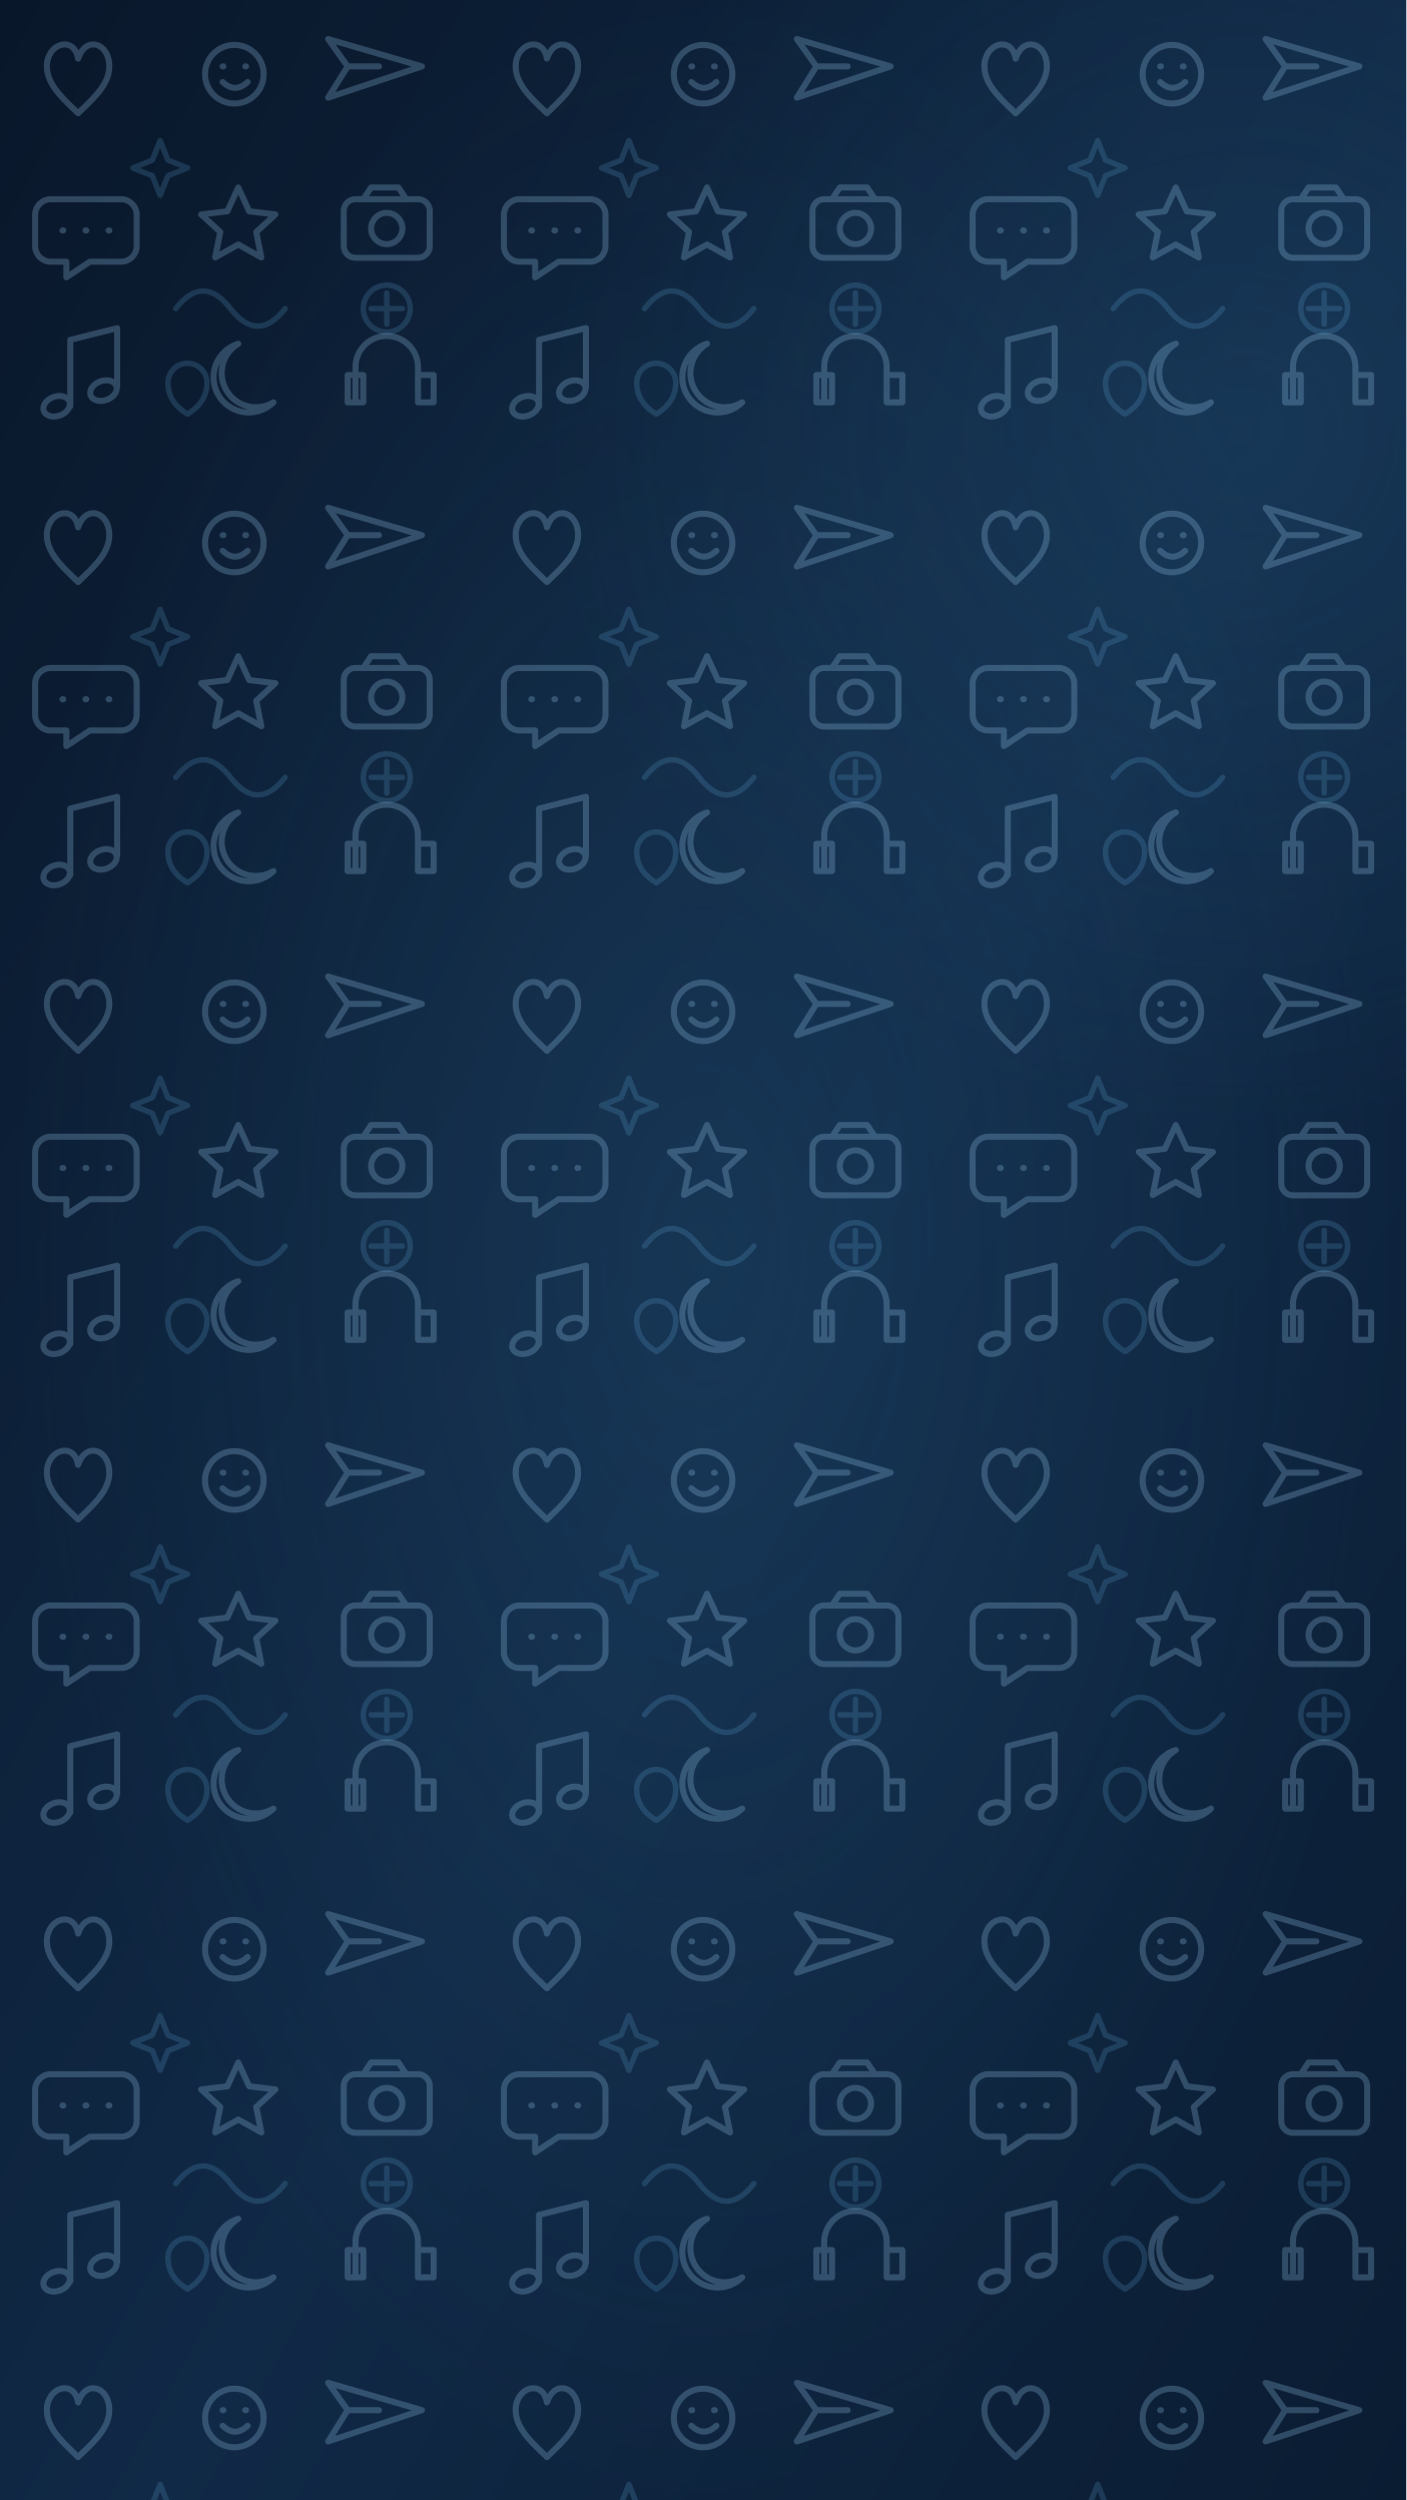
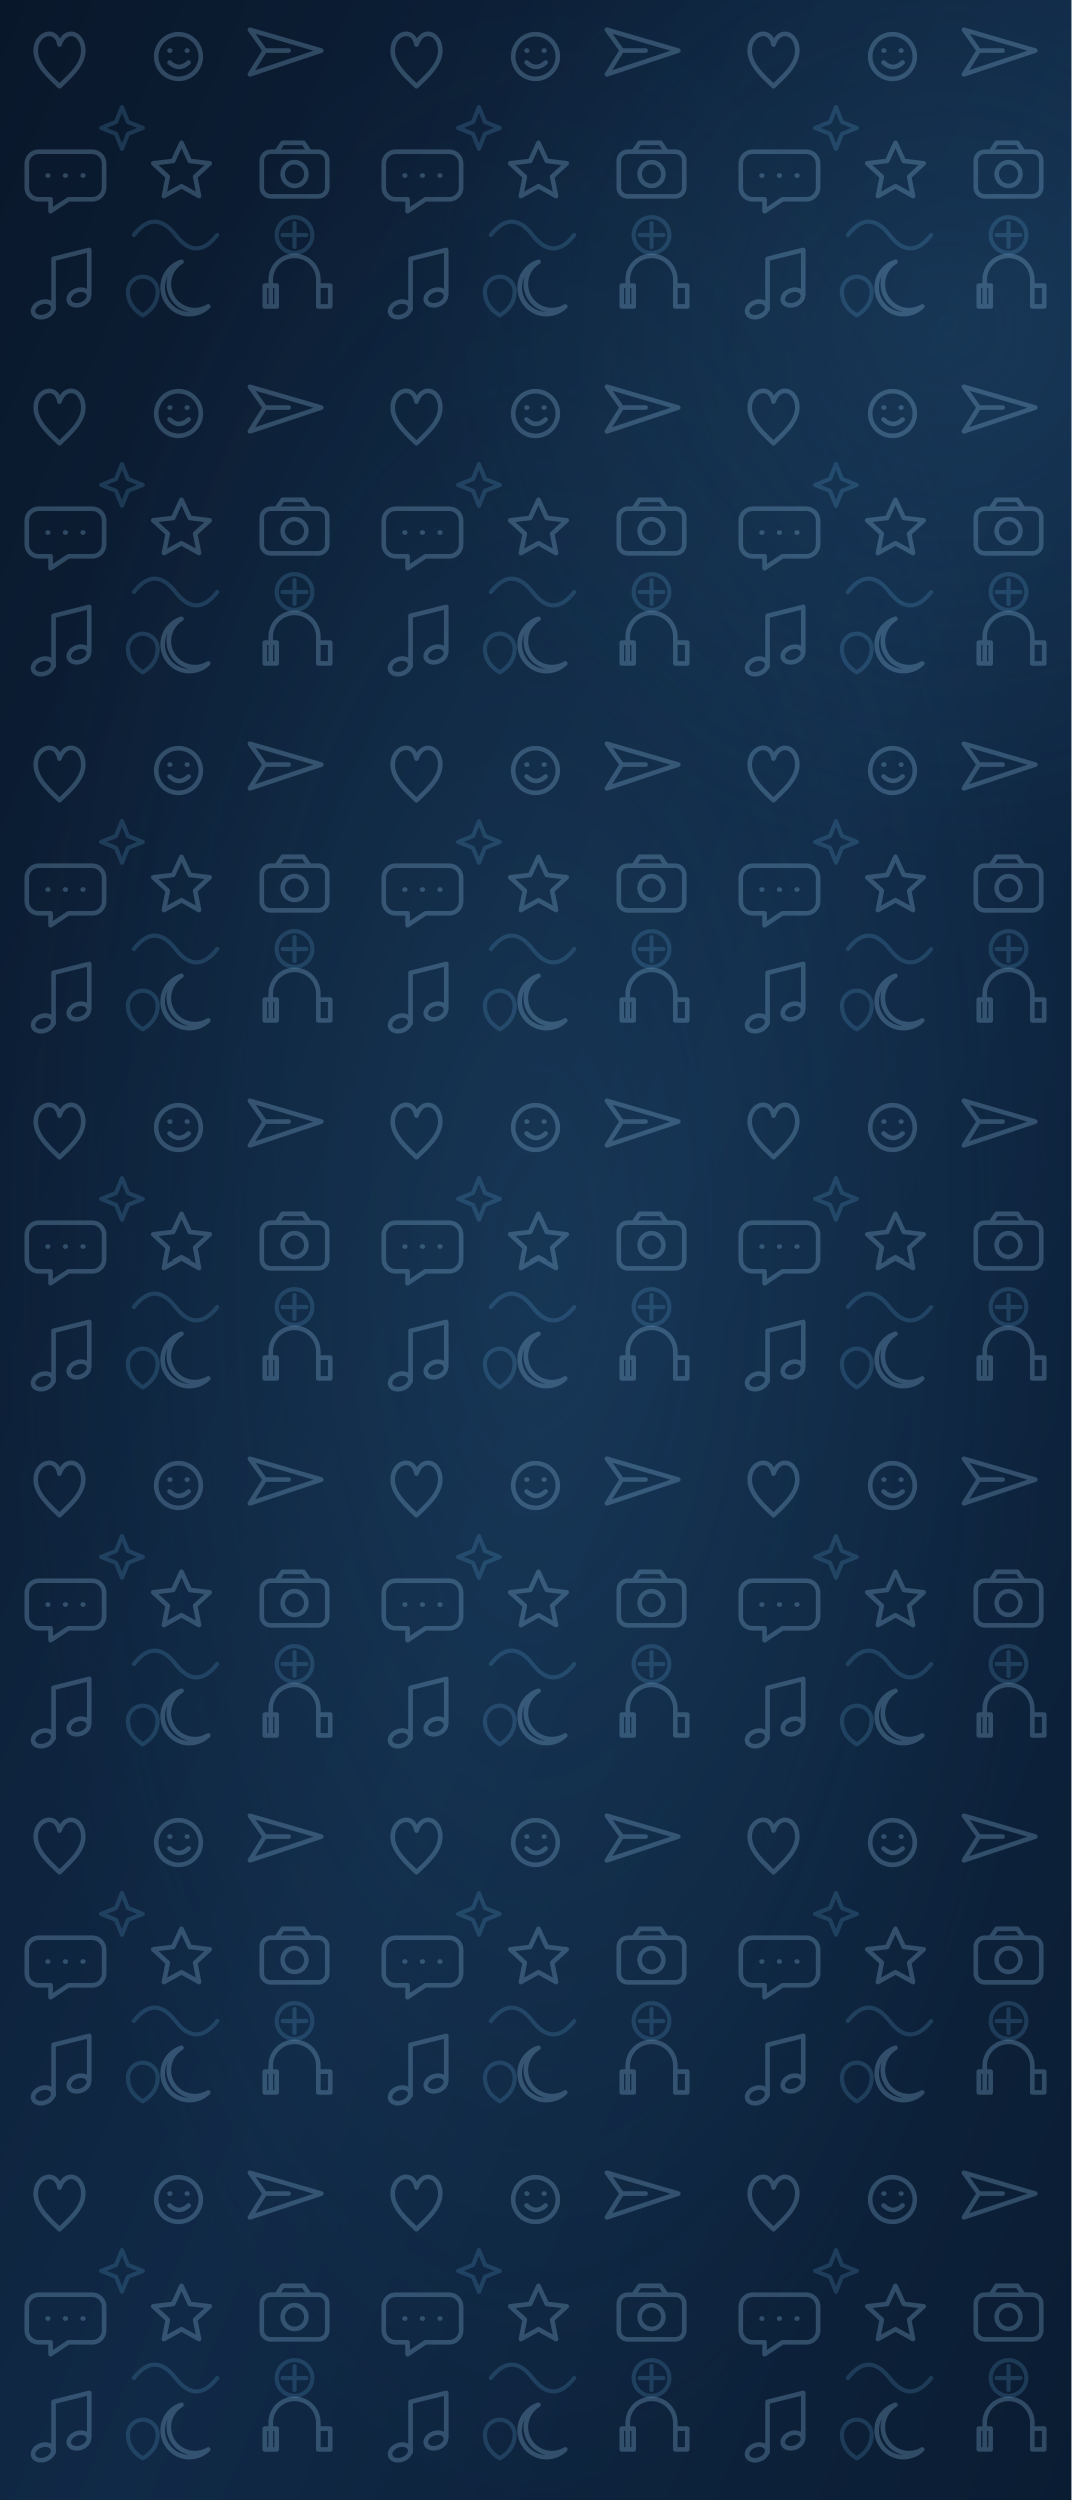
- <svg xmlns="http://www.w3.org/2000/svg" width="360" height="640" viewBox="0 0 360 640">
+ <svg xmlns="http://www.w3.org/2000/svg" width="360" height="840" viewBox="0 0 360 840">
  <defs>
    <linearGradient id="bg" x1="0" y1="0" x2="1" y2="1">
      <stop stop-color="#09172a" />
      <stop offset=".55" stop-color="#102946" />
      <stop offset="1" stop-color="#0a1c32" />
    </linearGradient>
    <radialGradient id="glow">
      <stop stop-color="#2d648c" stop-opacity=".24" />
      <stop offset="1" stop-color="#2d648c" stop-opacity="0" />
    </radialGradient>
    <pattern id="doodles" width="120" height="120" patternUnits="userSpaceOnUse">
      <g fill="none" stroke="#a7d9ff" stroke-width="1.55" stroke-linecap="round" stroke-linejoin="round" opacity=".24">
        <path d="M20 29C17 26 12 22 12 17c0-6 7-8 8-2 2-6 8-4 8 2 0 5-5 9-8 12Z" />
        <circle cx="60" cy="19" r="7.5" />
        <path d="M57 17h.2m5.6 0h.2m-6 4q3.2 3 6.4 0" />
        <path d="M84 10 108 17 84 25l5-8Z M89 17l8 0" />
        <path d="M13 51h18a4 4 0 0 1 4 4v8a4 4 0 0 1-4 4H23l-6 4v-4h-4a4 4 0 0 1-4-4v-8a4 4 0 0 1 4-4Z" />
        <path d="M16 59h.2m5.7 0h.2m5.7 0h.2" />
        <path d="m61 48 2.8 6.1 6.7.8-4.9 4.5 1.3 6.5-5.9-3.3-5.9 3.3 1.3-6.5-4.9-4.5 6.7-.8Z" />
        <rect x="88" y="51" width="22" height="15" rx="3" />
        <path d="M93 51l2-3h7l2 3" />
        <circle cx="99" cy="58.5" r="4" />
        <path d="M18 87v17m0-17 12-3v15" />
        <ellipse cx="14.5" cy="104" rx="3.5" ry="2.5" transform="rotate(-20 14.5 104)" />
        <ellipse cx="26.5" cy="100" rx="3.5" ry="2.5" transform="rotate(-20 26.5 100)" />
        <path d="M61 88a9 9 0 1 0 9 15 8 8 0 0 1-9-15Z" />
        <path d="M91 103V94a8 8 0 0 1 16 0v9m-18 0h4v-7h-4Zm18 0h4v-7h-4Z" />
      </g>
      <g fill="none" stroke="#70bbf0" stroke-width="1.4" stroke-linecap="round" stroke-linejoin="round" opacity=".18">
        <path d="m41 36 2 5 5 2-5 2-2 5-2-5-5-2 5-2Z" />
        <path d="M45 79q7-9 14 0t14 0" />
        <path d="M105 79a6 6 0 1 1-12 0 6 6 0 0 1 12 0Z" />
        <path d="M99 75v8m-4-4h8" />
        <path d="M43 98a5 5 0 0 1 10 0q0 5-5 8-5-3-5-8Z" />
      </g>
    </pattern>
  </defs>
-   <rect width="360" height="640" fill="url(#bg)" />
-   <rect width="360" height="640" fill="url(#glow)" />
+   <rect width="360" height="840" fill="url(#bg)" />
+   <rect width="360" height="840" fill="url(#glow)" />
  <circle cx="318" cy="110" r="180" fill="url(#glow)" />
-   <rect width="360" height="640" fill="url(#doodles)" />
+   <rect width="360" height="840" fill="url(#doodles)" />
</svg>
